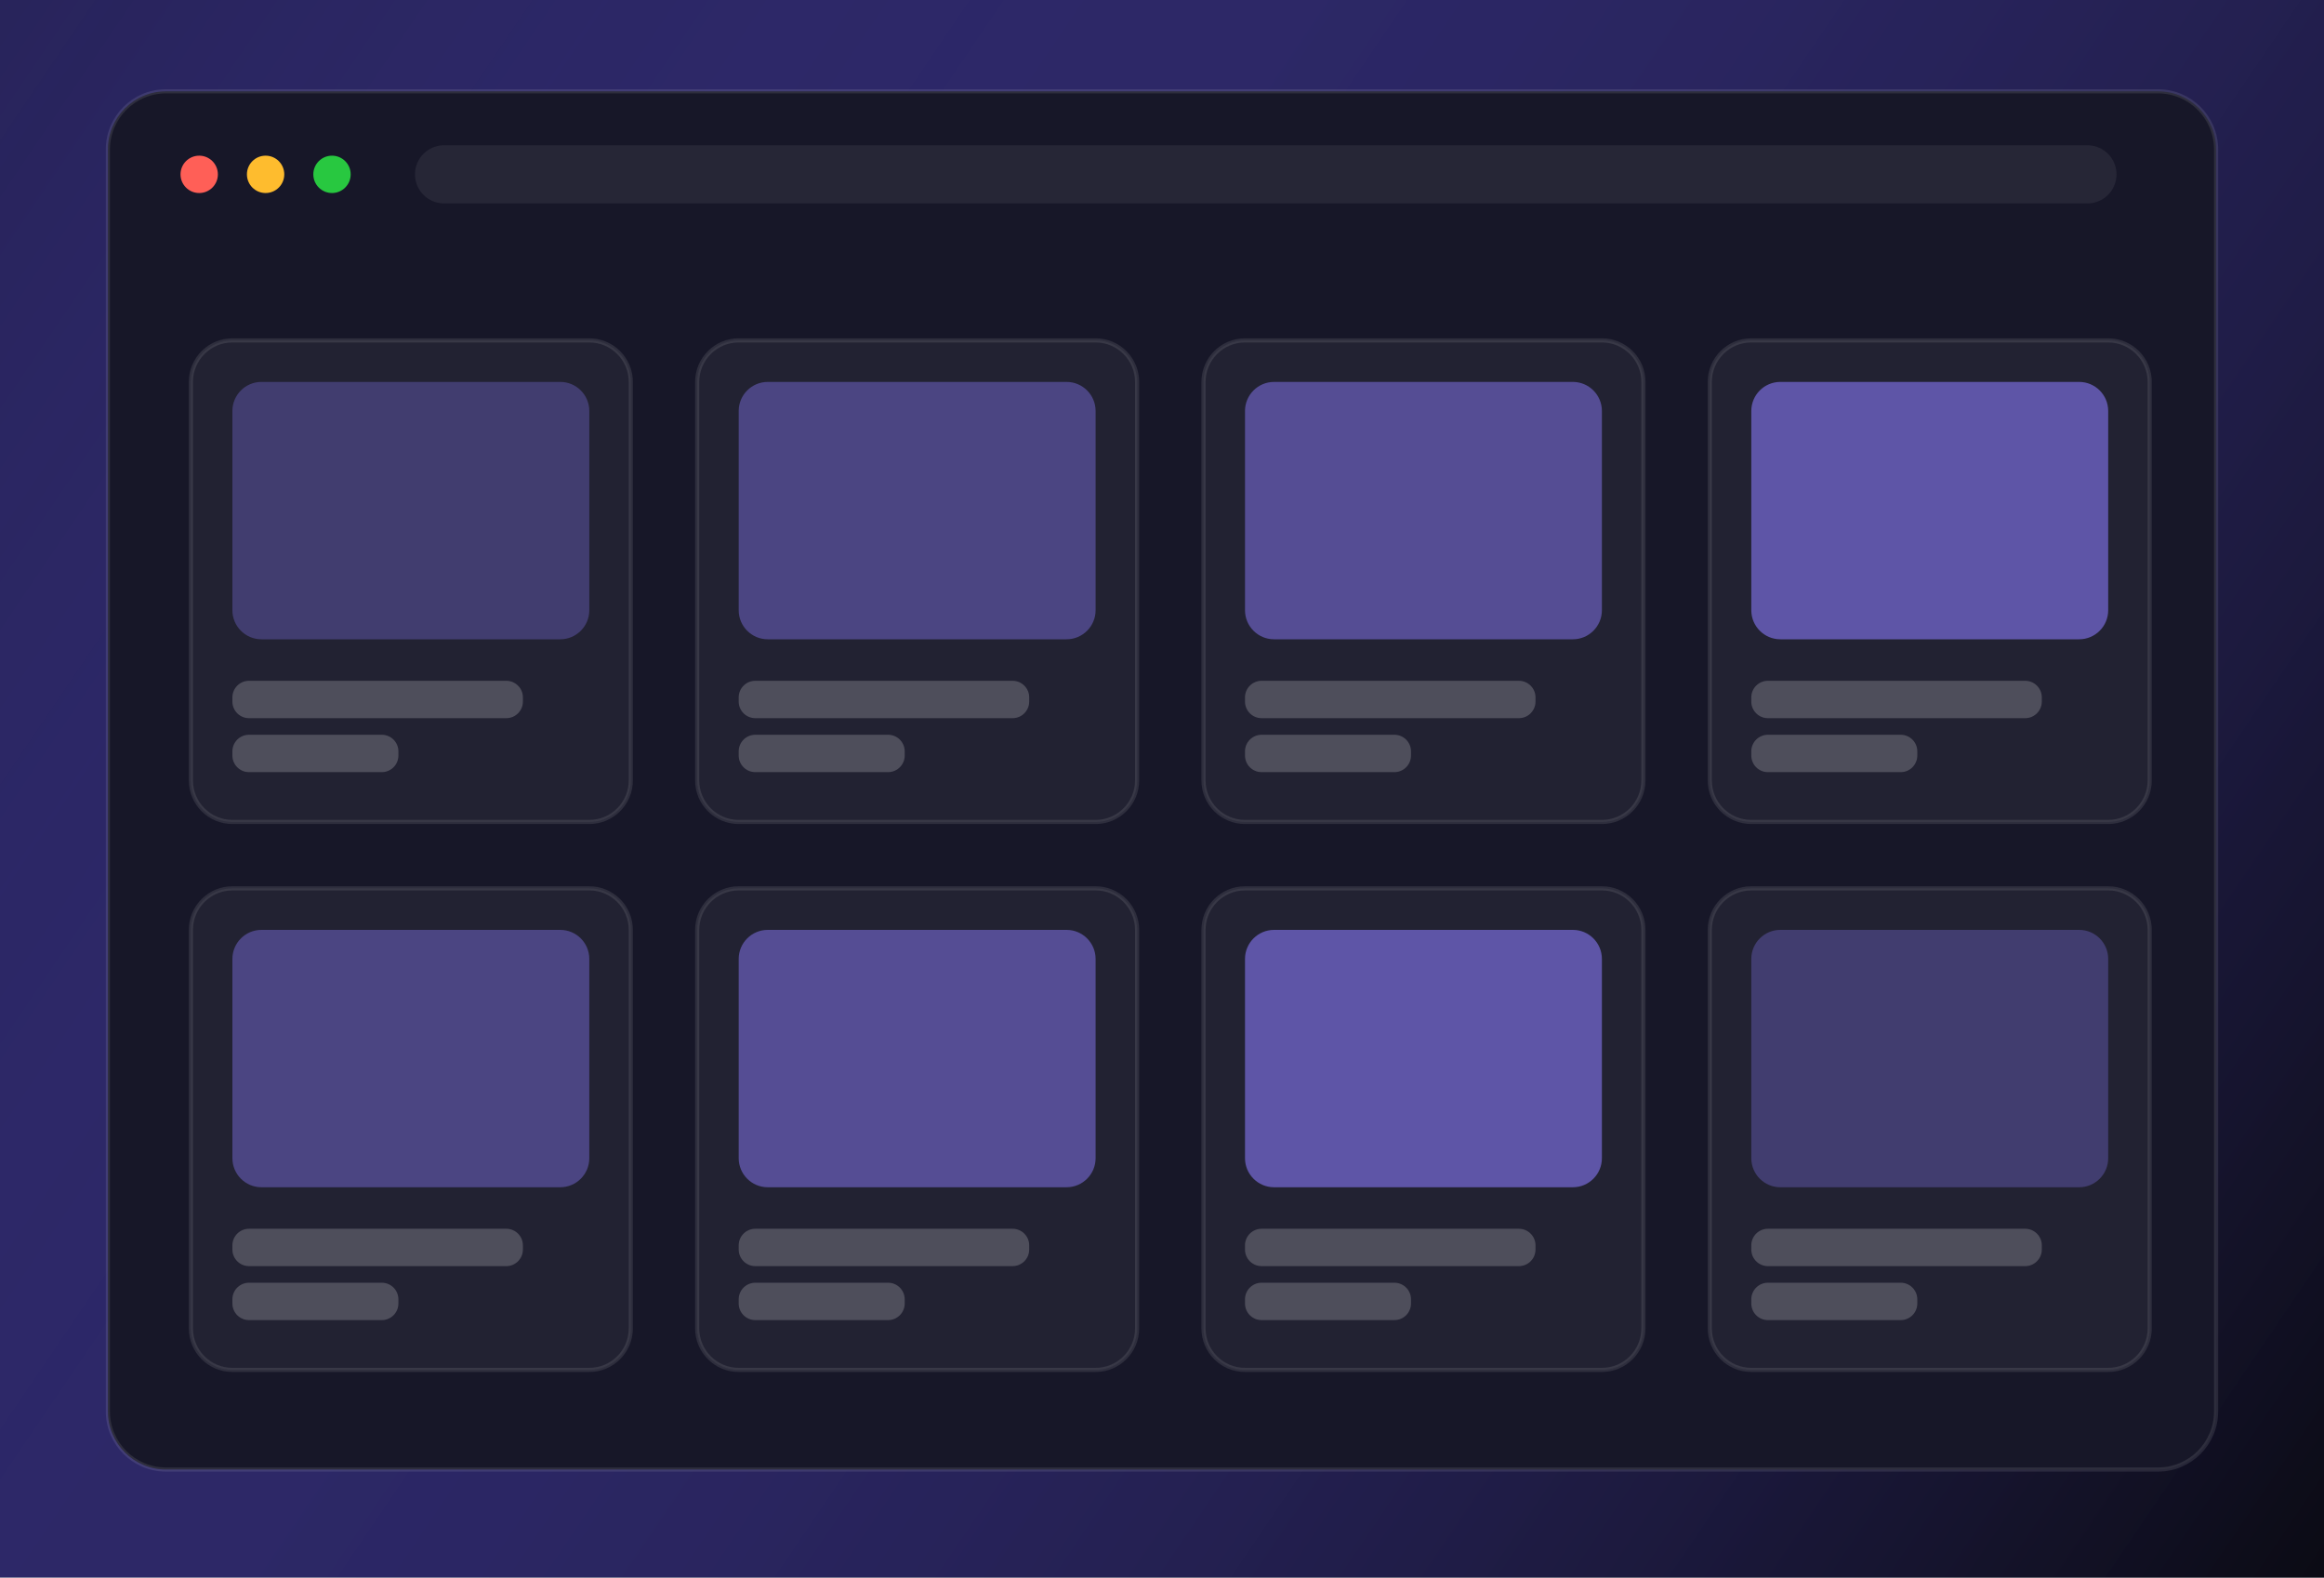
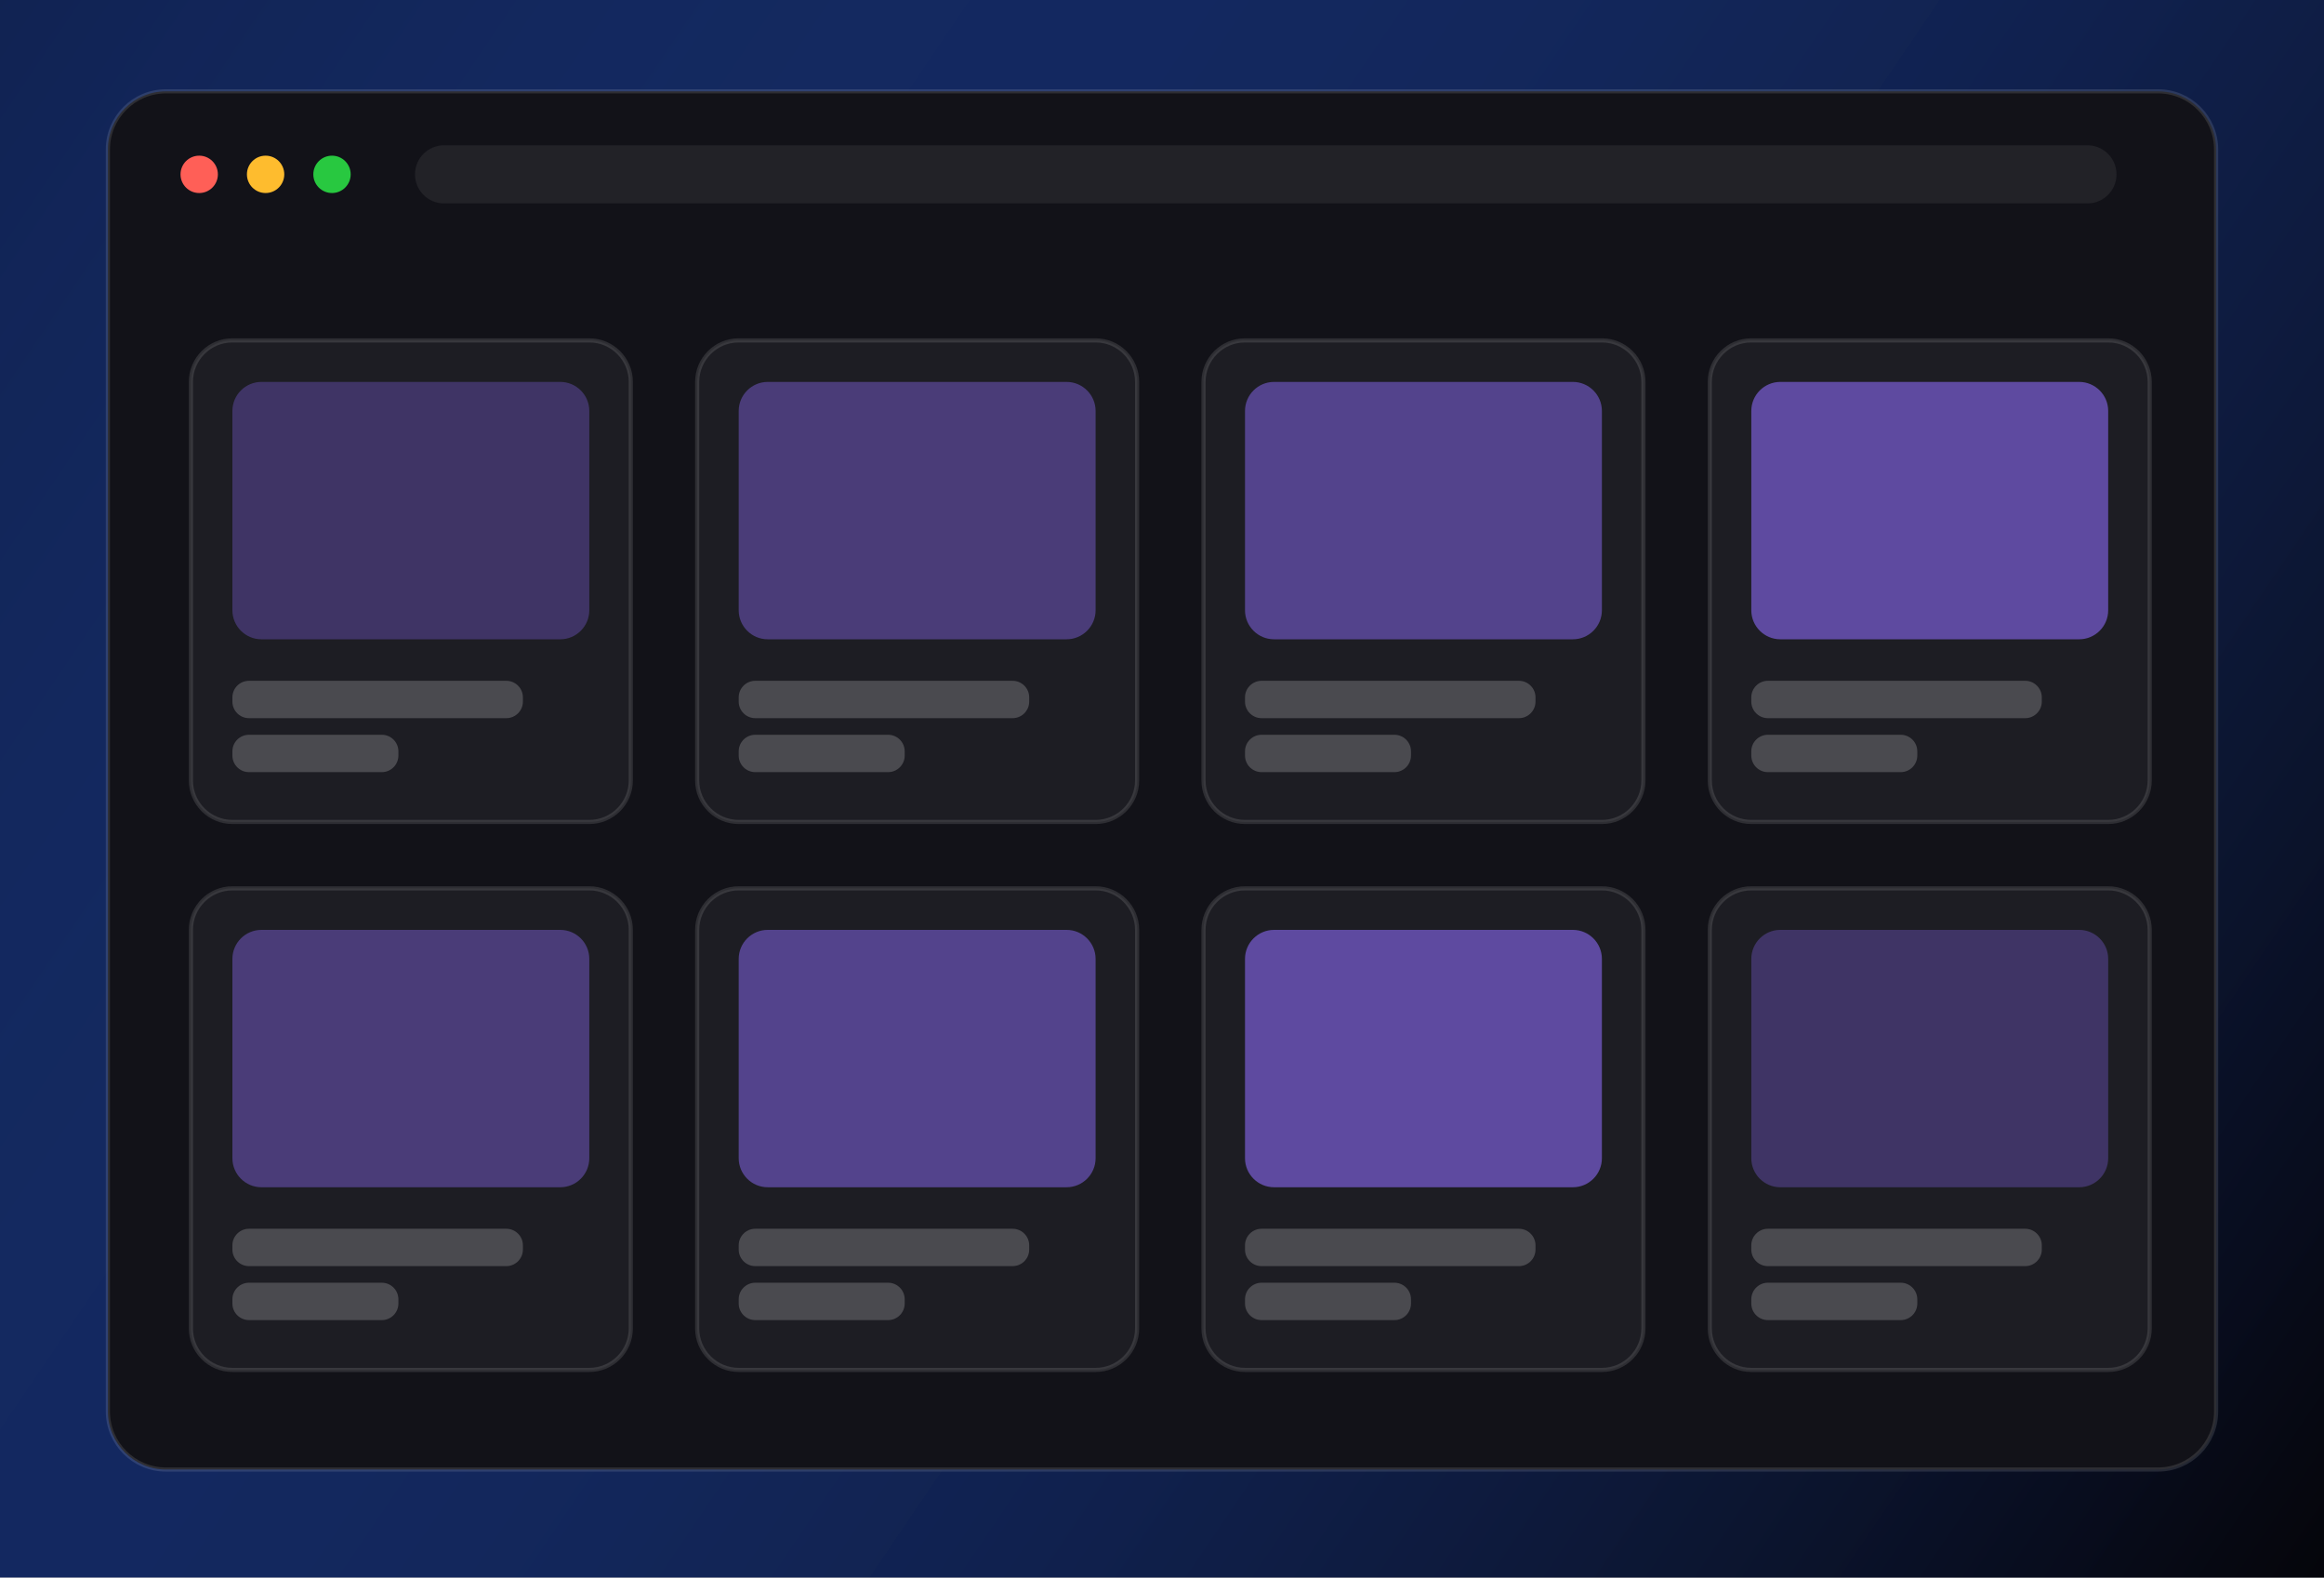
<svg xmlns="http://www.w3.org/2000/svg" viewBox="0 0 560 380" width="560" height="380" role="img">
  <defs>
    <linearGradient id="bg" x1="0" y1="0" x2="560" y2="380" gradientUnits="userSpaceOnUse">
-       <stop offset="0" stop-color="#6a5cff" stop-opacity=".30" />
-       <stop offset="1" stop-color="#0b0b14" />
+       <stop offset="0" stop-color="#2d69fb" stop-opacity=".30" />
+       <stop offset="1" stop-color="#05050a" />
    </linearGradient>
    <clipPath id="clip">
      <rect x="26" y="60" width="508" height="294" rx="10" />
    </clipPath>
  </defs>
-   <rect width="560" height="380" fill="#0b0b14" />
+   <rect width="560" height="380" fill="#05050a" />
  <rect width="560" height="380" fill="url(#bg)" />
-   <rect x="26" y="22" width="508" height="332" rx="14" fill="#171728" stroke="rgba(255,255,255,0.10)" />
+   <rect x="26" y="22" width="508" height="332" rx="14" fill="#121218" stroke="rgba(255,255,255,0.12)" />
  <circle cx="48" cy="42" r="4.5" fill="#ff5f57" />
  <circle cx="64" cy="42" r="4.5" fill="#febc2e" />
  <circle cx="80" cy="42" r="4.5" fill="#28c840" />
  <rect x="100" y="35" width="410" height="14" rx="7" fill="rgba(255,255,255,.07)" />
  <g clip-path="url(#clip)">
-     <rect x="46" y="82" width="106" height="116" rx="10" fill="rgba(255,255,255,.05)" stroke="rgba(255,255,255,0.10)" />
-     <rect x="56" y="92" width="86" height="62" rx="7" fill="#8b7bff" opacity="0.3" />
+     <rect x="46" y="82" width="106" height="116" rx="10" fill="rgba(255,255,255,.05)" stroke="rgba(255,255,255,0.12)" />
+     <rect x="56" y="92" width="86" height="62" rx="7" fill="#8f6cff" opacity="0.3" />
    <rect x="56" y="164" width="70" height="9" rx="4" fill="rgba(255,255,255,.20)" />
    <rect x="56" y="177" width="40" height="9" rx="4" fill="rgba(255,255,255,.20)" />
-     <rect x="168" y="82" width="106" height="116" rx="10" fill="rgba(255,255,255,.05)" stroke="rgba(255,255,255,0.10)" />
-     <rect x="178" y="92" width="86" height="62" rx="7" fill="#8b7bff" opacity="0.39" />
+     <rect x="168" y="82" width="106" height="116" rx="10" fill="rgba(255,255,255,.05)" stroke="rgba(255,255,255,0.12)" />
+     <rect x="178" y="92" width="86" height="62" rx="7" fill="#8f6cff" opacity="0.39" />
    <rect x="178" y="164" width="70" height="9" rx="4" fill="rgba(255,255,255,.20)" />
    <rect x="178" y="177" width="40" height="9" rx="4" fill="rgba(255,255,255,.20)" />
-     <rect x="290" y="82" width="106" height="116" rx="10" fill="rgba(255,255,255,.05)" stroke="rgba(255,255,255,0.10)" />
-     <rect x="300" y="92" width="86" height="62" rx="7" fill="#8b7bff" opacity="0.48" />
+     <rect x="290" y="82" width="106" height="116" rx="10" fill="rgba(255,255,255,.05)" stroke="rgba(255,255,255,0.12)" />
+     <rect x="300" y="92" width="86" height="62" rx="7" fill="#8f6cff" opacity="0.48" />
    <rect x="300" y="164" width="70" height="9" rx="4" fill="rgba(255,255,255,.20)" />
    <rect x="300" y="177" width="40" height="9" rx="4" fill="rgba(255,255,255,.20)" />
-     <rect x="412" y="82" width="106" height="116" rx="10" fill="rgba(255,255,255,.05)" stroke="rgba(255,255,255,0.10)" />
-     <rect x="422" y="92" width="86" height="62" rx="7" fill="#8b7bff" opacity="0.57" />
+     <rect x="412" y="82" width="106" height="116" rx="10" fill="rgba(255,255,255,.05)" stroke="rgba(255,255,255,0.12)" />
+     <rect x="422" y="92" width="86" height="62" rx="7" fill="#8f6cff" opacity="0.57" />
    <rect x="422" y="164" width="70" height="9" rx="4" fill="rgba(255,255,255,.20)" />
    <rect x="422" y="177" width="40" height="9" rx="4" fill="rgba(255,255,255,.20)" />
-     <rect x="46" y="214" width="106" height="116" rx="10" fill="rgba(255,255,255,.05)" stroke="rgba(255,255,255,0.10)" />
-     <rect x="56" y="224" width="86" height="62" rx="7" fill="#8b7bff" opacity="0.39" />
+     <rect x="46" y="214" width="106" height="116" rx="10" fill="rgba(255,255,255,.05)" stroke="rgba(255,255,255,0.12)" />
+     <rect x="56" y="224" width="86" height="62" rx="7" fill="#8f6cff" opacity="0.39" />
    <rect x="56" y="296" width="70" height="9" rx="4" fill="rgba(255,255,255,.20)" />
    <rect x="56" y="309" width="40" height="9" rx="4" fill="rgba(255,255,255,.20)" />
-     <rect x="168" y="214" width="106" height="116" rx="10" fill="rgba(255,255,255,.05)" stroke="rgba(255,255,255,0.10)" />
-     <rect x="178" y="224" width="86" height="62" rx="7" fill="#8b7bff" opacity="0.48" />
+     <rect x="168" y="214" width="106" height="116" rx="10" fill="rgba(255,255,255,.05)" stroke="rgba(255,255,255,0.12)" />
+     <rect x="178" y="224" width="86" height="62" rx="7" fill="#8f6cff" opacity="0.48" />
    <rect x="178" y="296" width="70" height="9" rx="4" fill="rgba(255,255,255,.20)" />
    <rect x="178" y="309" width="40" height="9" rx="4" fill="rgba(255,255,255,.20)" />
-     <rect x="290" y="214" width="106" height="116" rx="10" fill="rgba(255,255,255,.05)" stroke="rgba(255,255,255,0.10)" />
-     <rect x="300" y="224" width="86" height="62" rx="7" fill="#8b7bff" opacity="0.57" />
+     <rect x="290" y="214" width="106" height="116" rx="10" fill="rgba(255,255,255,.05)" stroke="rgba(255,255,255,0.12)" />
+     <rect x="300" y="224" width="86" height="62" rx="7" fill="#8f6cff" opacity="0.57" />
    <rect x="300" y="296" width="70" height="9" rx="4" fill="rgba(255,255,255,.20)" />
    <rect x="300" y="309" width="40" height="9" rx="4" fill="rgba(255,255,255,.20)" />
-     <rect x="412" y="214" width="106" height="116" rx="10" fill="rgba(255,255,255,.05)" stroke="rgba(255,255,255,0.10)" />
-     <rect x="422" y="224" width="86" height="62" rx="7" fill="#8b7bff" opacity="0.3" />
+     <rect x="412" y="214" width="106" height="116" rx="10" fill="rgba(255,255,255,.05)" stroke="rgba(255,255,255,0.12)" />
+     <rect x="422" y="224" width="86" height="62" rx="7" fill="#8f6cff" opacity="0.3" />
    <rect x="422" y="296" width="70" height="9" rx="4" fill="rgba(255,255,255,.20)" />
    <rect x="422" y="309" width="40" height="9" rx="4" fill="rgba(255,255,255,.20)" />
  </g>
</svg>
